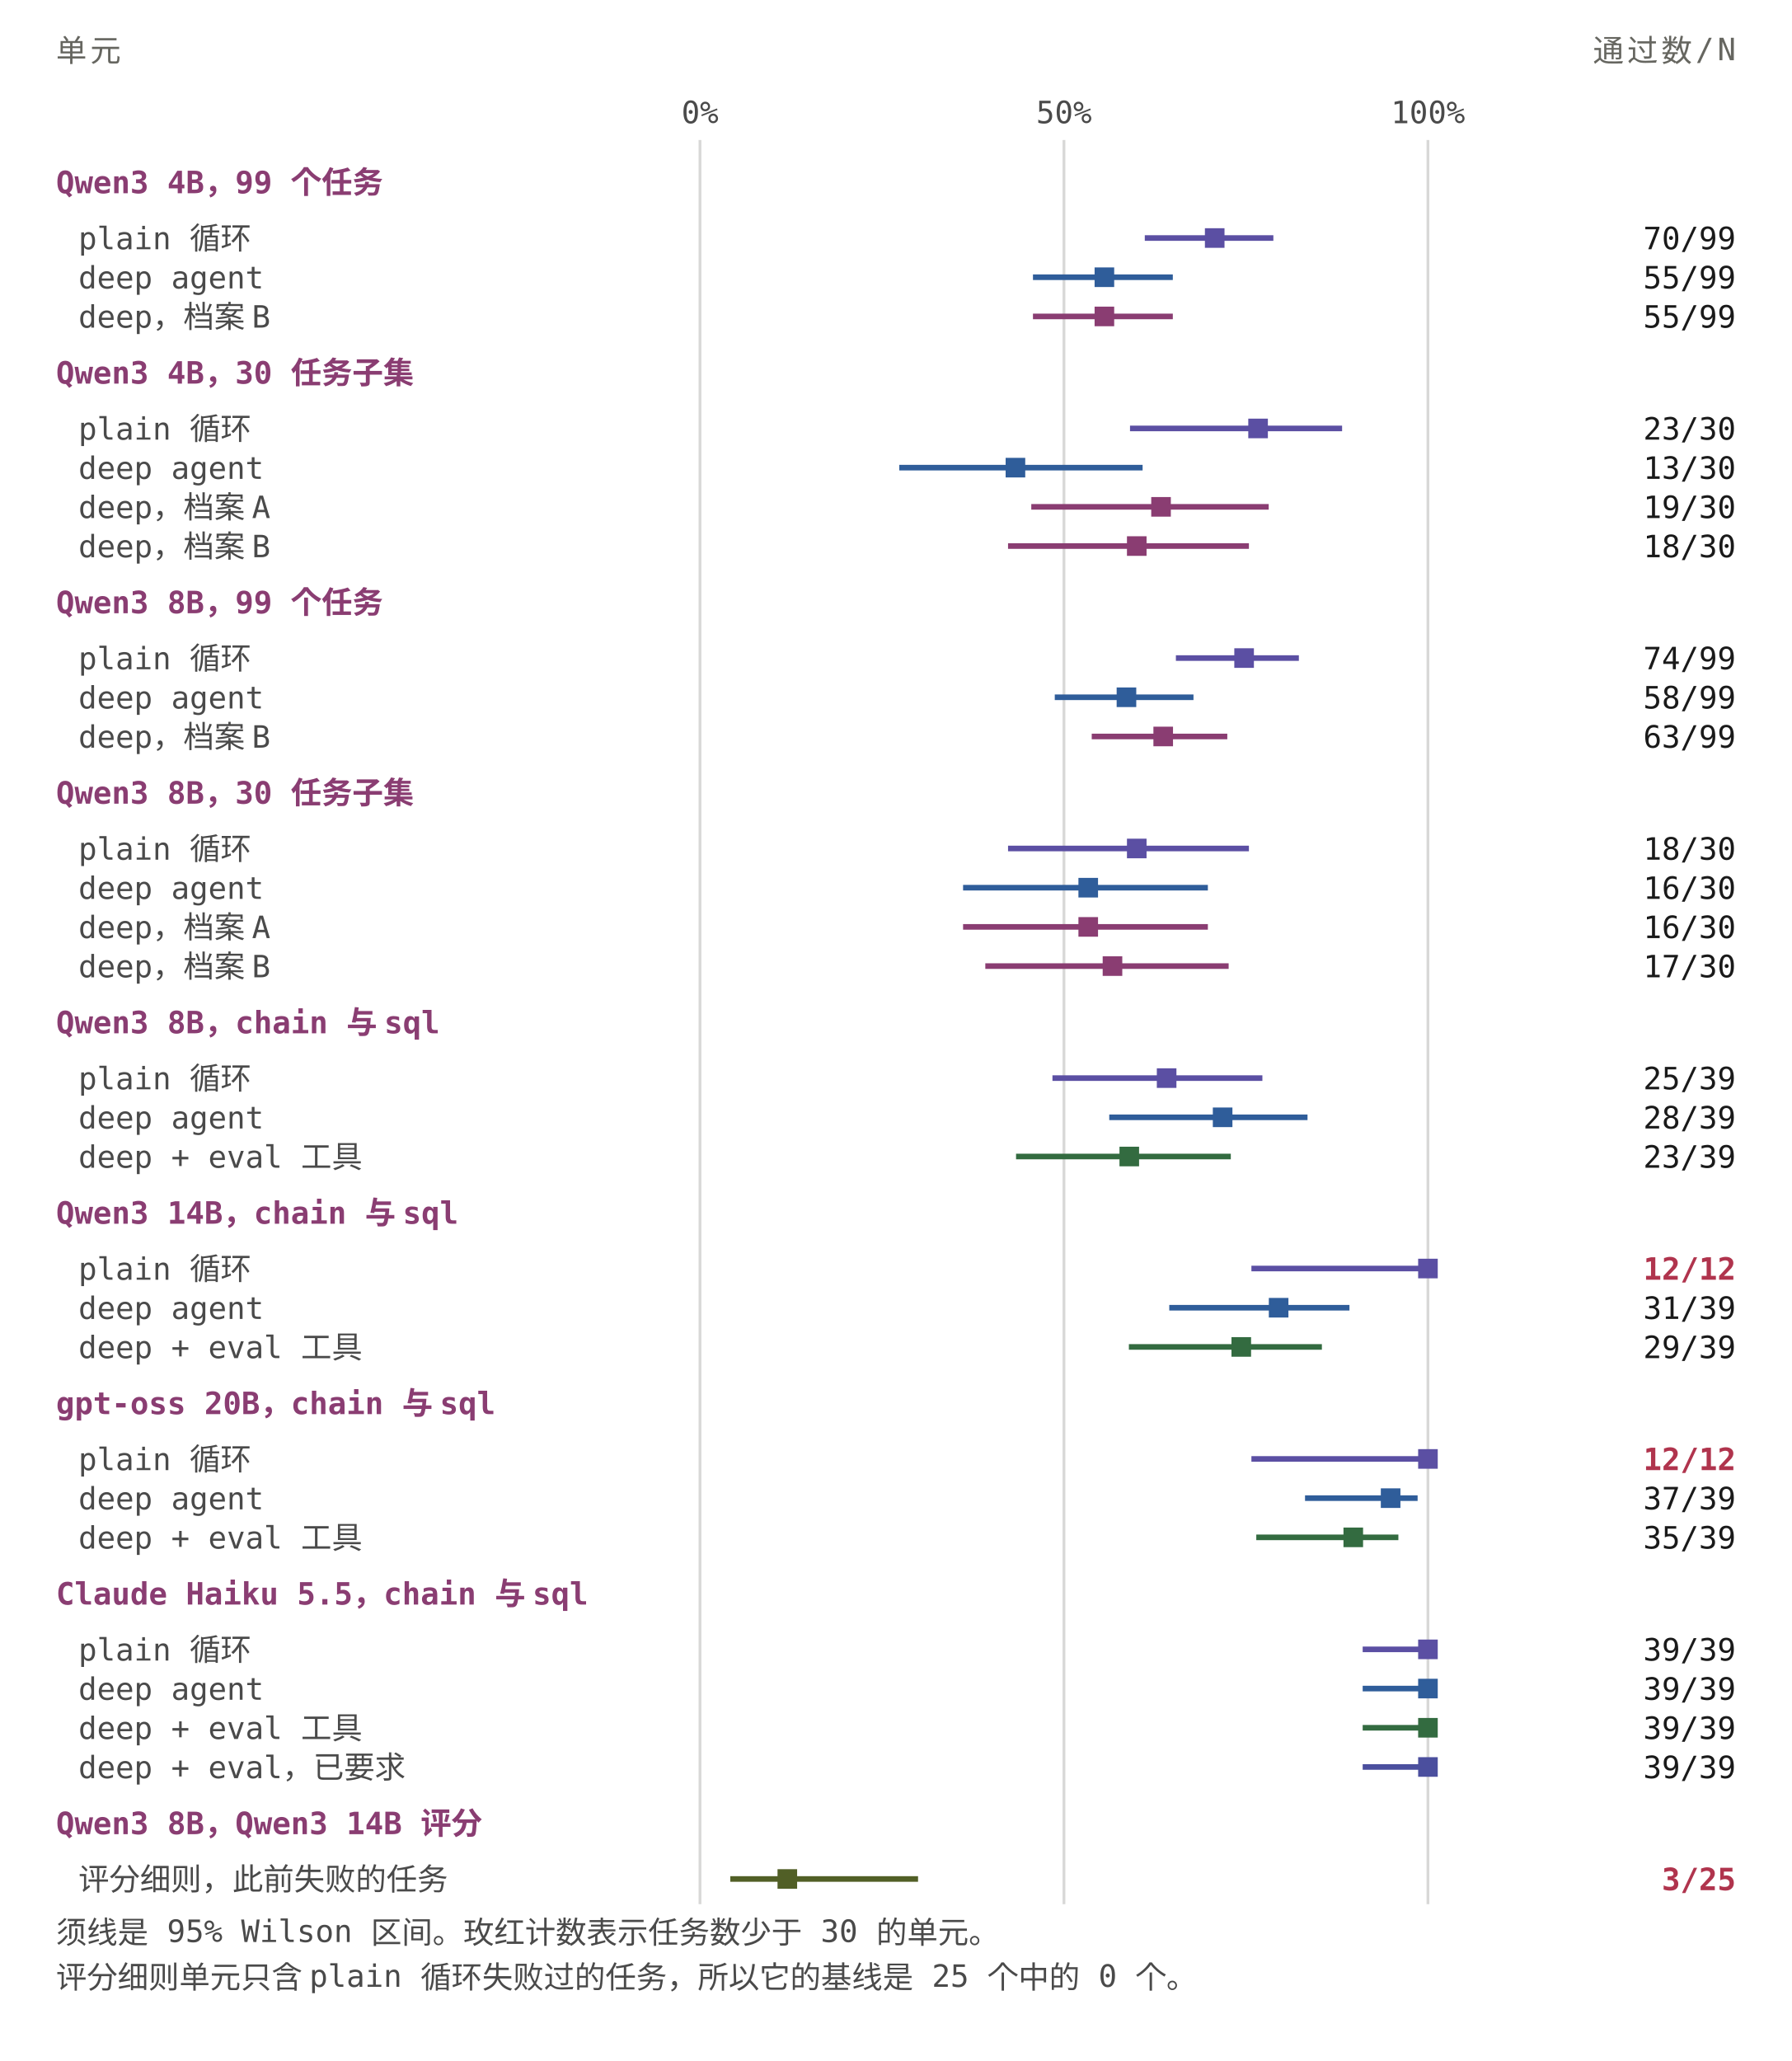
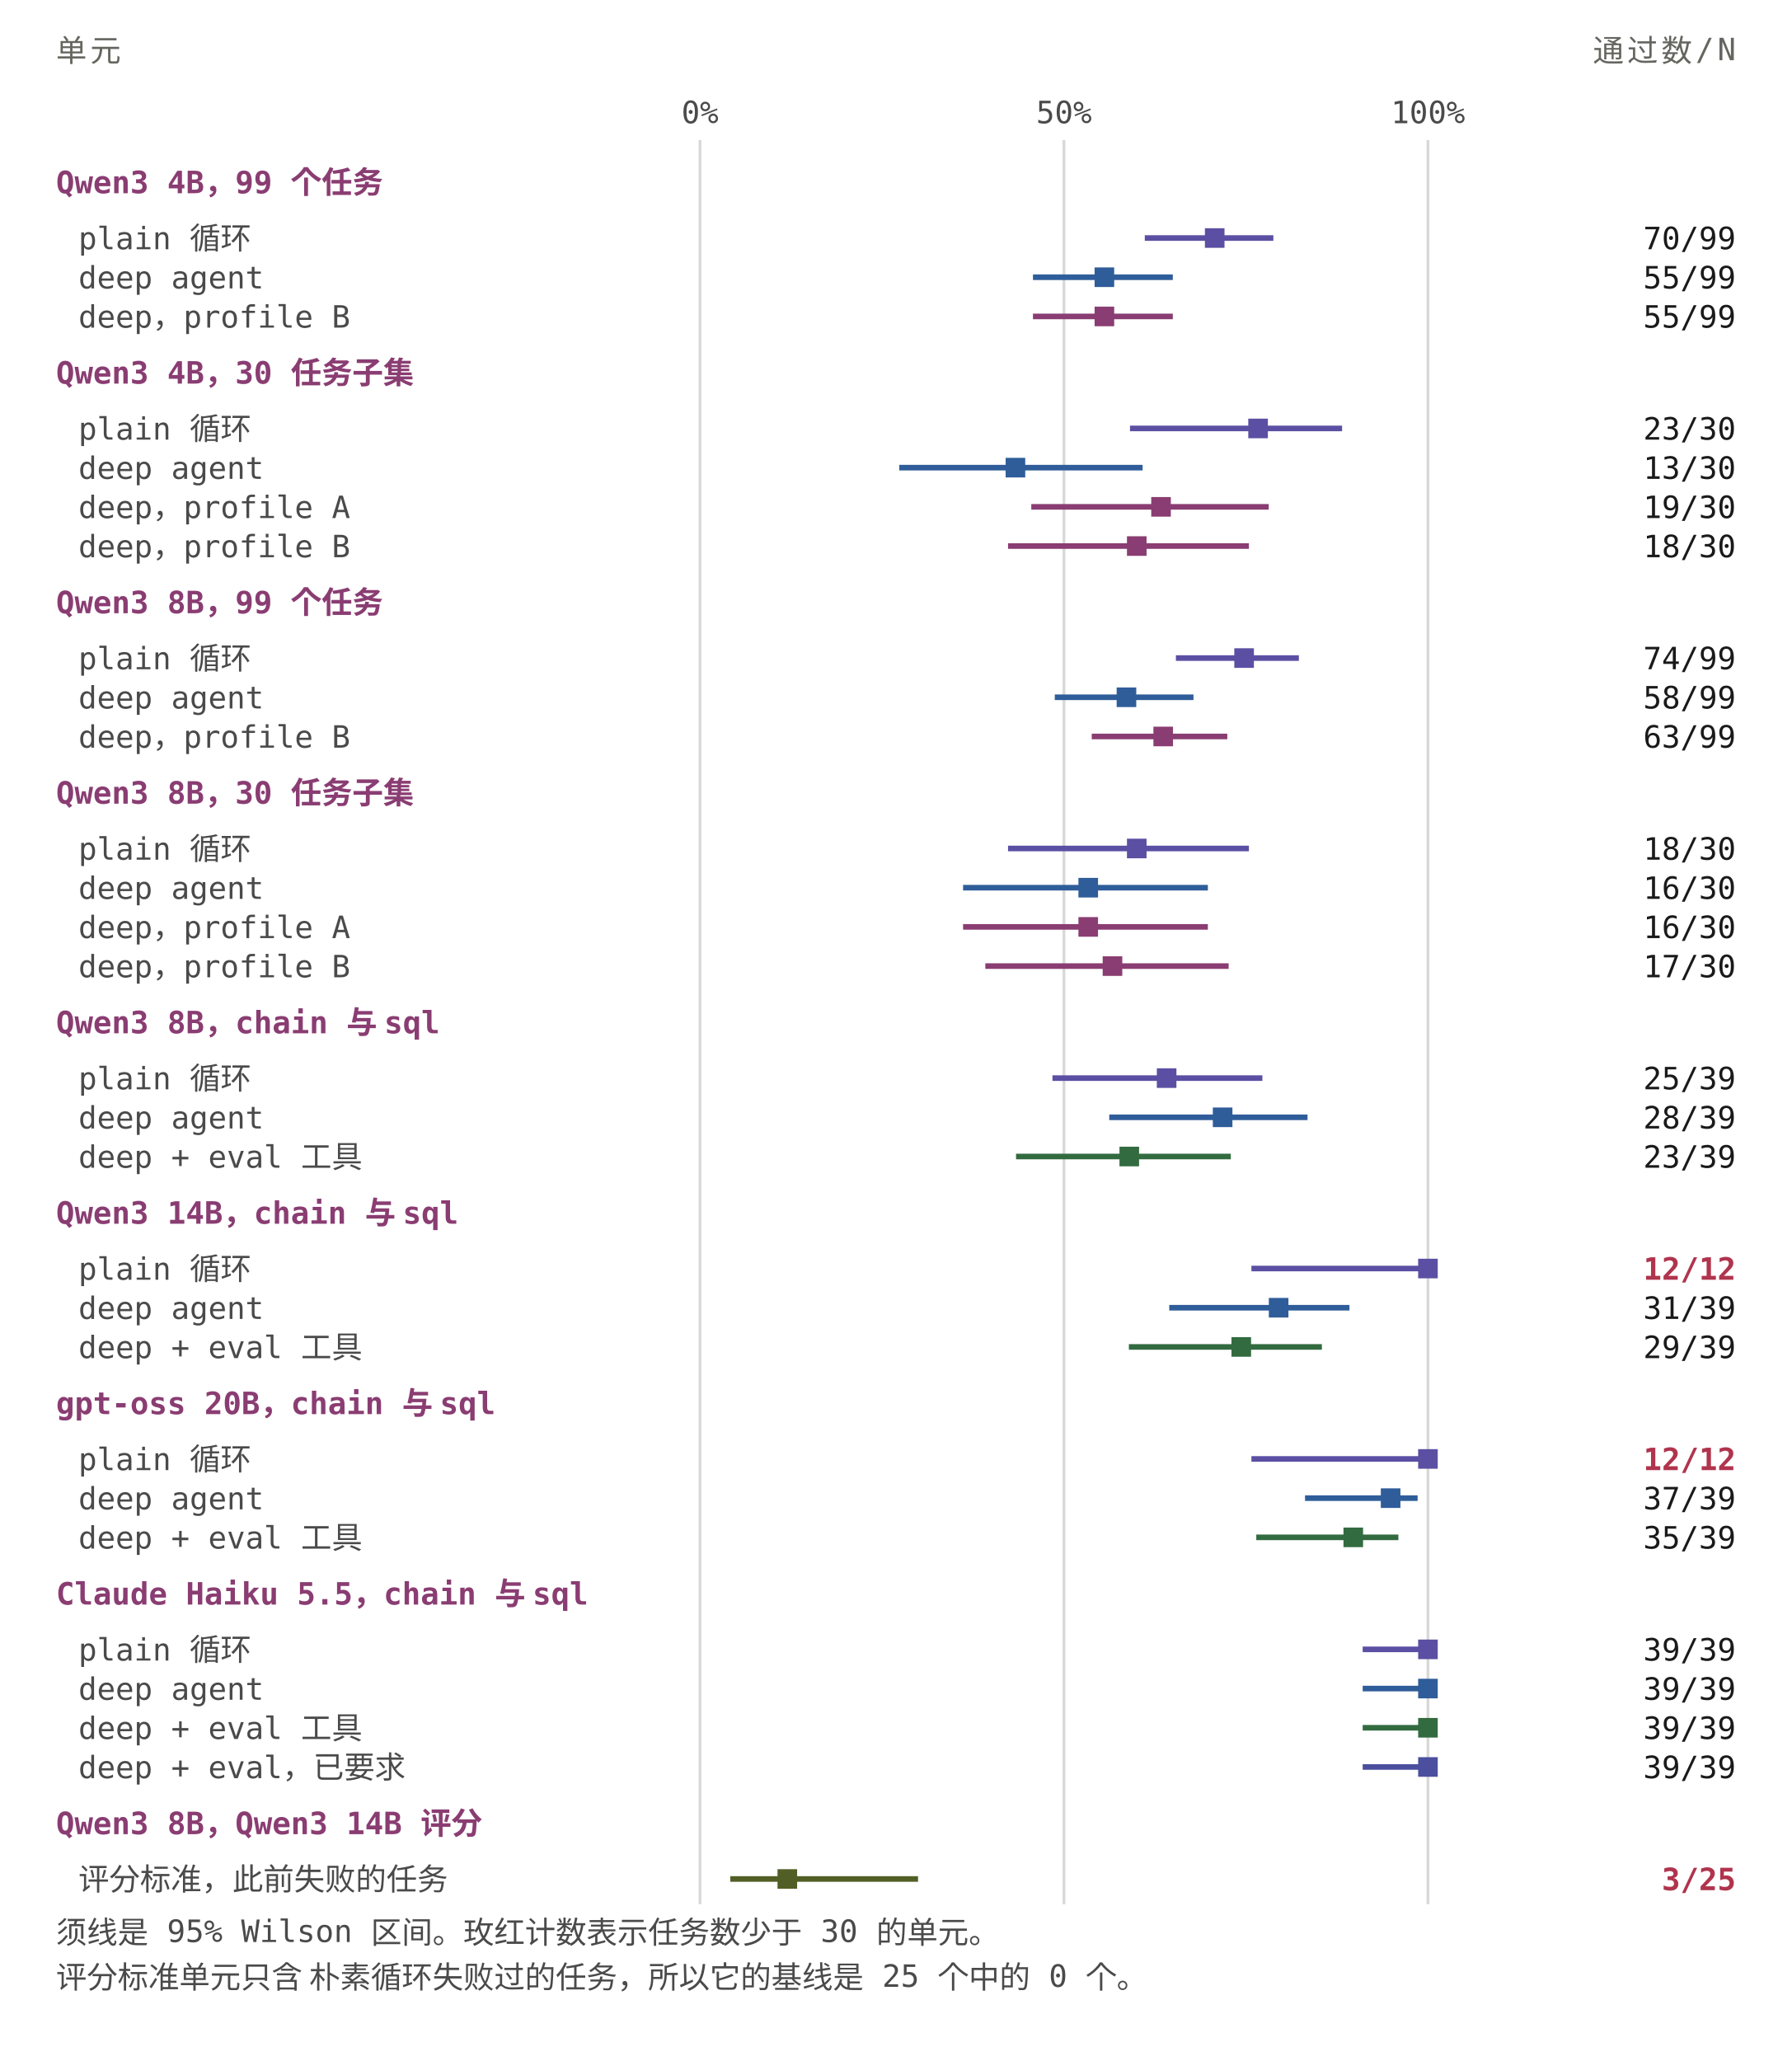
<svg xmlns="http://www.w3.org/2000/svg" viewBox="0 0 640 736" role="img" aria-labelledby="fig-r-11b-title fig-r-11b-desc" font-family="JetBrains Mono, ui-monospace, monospace">
  <text x="20" y="22" font-size="11" letter-spacing="1.2" fill="var(--m-ink-mute, #666660)">单元</text>
  <text x="620" y="22" font-size="11" text-anchor="end" letter-spacing="1.2" fill="var(--m-ink-mute, #666660)">通过数/N</text>
  <text x="250" y="44" font-size="11" text-anchor="middle" fill="var(--m-ink-soft, #4a4a4a)">0%</text>
  <text x="380" y="44" font-size="11" text-anchor="middle" fill="var(--m-ink-soft, #4a4a4a)">50%</text>
  <text x="510" y="44" font-size="11" text-anchor="middle" fill="var(--m-ink-soft, #4a4a4a)">100%</text>
  <line x1="250" y1="50" x2="250" y2="680" stroke="var(--m-ink-mute, #666660)" stroke-width="1" stroke-opacity="0.25" />
  <line x1="380" y1="50" x2="380" y2="680" stroke="var(--m-ink-mute, #666660)" stroke-width="1" stroke-opacity="0.25" />
  <line x1="510" y1="50" x2="510" y2="680" stroke="var(--m-ink-mute, #666660)" stroke-width="1" stroke-opacity="0.25" />
  <g data-beat="1">
    <animate attributeName="opacity" values="0;0;1" keyTimes="0;0;1" calcMode="spline" keySplines="0 0 1 1;0.23 1 0.32 1" dur="0.45s" begin="indefinite" fill="freeze" />
    <animateTransform attributeName="transform" type="translate" values="0 4;0 4;0 0" keyTimes="0;0;1" calcMode="spline" keySplines="0 0 1 1;0.23 1 0.32 1" dur="0.45s" begin="indefinite" fill="freeze" />
    <text x="20" y="69" font-size="11" font-weight="700" fill="var(--m-plum-ink, #8a3d72)">Qwen3 4B，99 个任务</text>
    <text x="28" y="89" font-size="11" fill="var(--m-ink-soft, #4a4a4a)">plain 循环</text>
    <line x1="408.87" y1="85" x2="454.79" y2="85" stroke="var(--m-violet-ink, #5b4fa3)" stroke-width="2" />
    <rect x="430.34" y="81.5" width="7" height="7" fill="var(--m-violet-ink, #5b4fa3)" />
    <text x="620" y="89" font-size="11" text-anchor="end" font-weight="400" fill="var(--m-ink, #1a1a1a)">70/99</text>
    <text x="28" y="103" font-size="11" fill="var(--m-ink-soft, #4a4a4a)">deep agent</text>
    <line x1="368.93" y1="99" x2="418.88" y2="99" stroke="var(--m-blue-ink, #2f5d9a)" stroke-width="2" />
    <rect x="390.94" y="95.5" width="7" height="7" fill="var(--m-blue-ink, #2f5d9a)" />
    <text x="620" y="103" font-size="11" text-anchor="end" font-weight="400" fill="var(--m-ink, #1a1a1a)">55/99</text>
-     <text x="28" y="117" font-size="11" fill="var(--m-ink-soft, #4a4a4a)">deep，档案 B</text>
+     <text x="28" y="117" font-size="11" fill="var(--m-ink-soft, #4a4a4a)">deep，profile B</text>
    <line x1="368.93" y1="113" x2="418.88" y2="113" stroke="var(--m-plum-ink, #8a3d72)" stroke-width="2" />
    <rect x="390.94" y="109.5" width="7" height="7" fill="var(--m-plum-ink, #8a3d72)" />
    <text x="620" y="117" font-size="11" text-anchor="end" font-weight="400" fill="var(--m-ink, #1a1a1a)">55/99</text>
  </g>
  <g data-beat="2">
    <animate attributeName="opacity" values="0;0;1" keyTimes="0;0.571;1" calcMode="spline" keySplines="0 0 1 1;0.23 1 0.32 1" dur="1.05s" begin="indefinite" fill="freeze" />
    <animateTransform attributeName="transform" type="translate" values="0 4;0 4;0 0" keyTimes="0;0.571;1" calcMode="spline" keySplines="0 0 1 1;0.23 1 0.32 1" dur="1.05s" begin="indefinite" fill="freeze" />
    <text x="20" y="137" font-size="11" font-weight="700" fill="var(--m-plum-ink, #8a3d72)">Qwen3 4B，30 任务子集</text>
    <text x="28" y="157" font-size="11" fill="var(--m-ink-soft, #4a4a4a)">plain 循环</text>
    <line x1="403.59" y1="153" x2="479.34" y2="153" stroke="var(--m-violet-ink, #5b4fa3)" stroke-width="2" />
    <rect x="445.83" y="149.5" width="7" height="7" fill="var(--m-violet-ink, #5b4fa3)" />
    <text x="620" y="157" font-size="11" text-anchor="end" font-weight="400" fill="var(--m-ink, #1a1a1a)">23/30</text>
    <text x="28" y="171" font-size="11" fill="var(--m-ink-soft, #4a4a4a)">deep agent</text>
    <line x1="321.18" y1="167" x2="408.09" y2="167" stroke="var(--m-blue-ink, #2f5d9a)" stroke-width="2" />
    <rect x="359.17" y="163.5" width="7" height="7" fill="var(--m-blue-ink, #2f5d9a)" />
    <text x="620" y="171" font-size="11" text-anchor="end" font-weight="400" fill="var(--m-ink, #1a1a1a)">13/30</text>
-     <text x="28" y="185" font-size="11" fill="var(--m-ink-soft, #4a4a4a)">deep，档案 A</text>
+     <text x="28" y="185" font-size="11" fill="var(--m-ink-soft, #4a4a4a)">deep，profile A</text>
    <line x1="368.33" y1="181" x2="453.13" y2="181" stroke="var(--m-plum-ink, #8a3d72)" stroke-width="2" />
    <rect x="411.17" y="177.5" width="7" height="7" fill="var(--m-plum-ink, #8a3d72)" />
    <text x="620" y="185" font-size="11" text-anchor="end" font-weight="400" fill="var(--m-ink, #1a1a1a)">19/30</text>
-     <text x="28" y="199" font-size="11" fill="var(--m-ink-soft, #4a4a4a)">deep，档案 B</text>
+     <text x="28" y="199" font-size="11" fill="var(--m-ink-soft, #4a4a4a)">deep，profile B</text>
    <line x1="360.03" y1="195" x2="446.06" y2="195" stroke="var(--m-plum-ink, #8a3d72)" stroke-width="2" />
    <rect x="402.5" y="191.5" width="7" height="7" fill="var(--m-plum-ink, #8a3d72)" />
    <text x="620" y="199" font-size="11" text-anchor="end" font-weight="400" fill="var(--m-ink, #1a1a1a)">18/30</text>
  </g>
  <g data-beat="3">
    <animate attributeName="opacity" values="0;0;1" keyTimes="0;0.727;1" calcMode="spline" keySplines="0 0 1 1;0.23 1 0.32 1" dur="1.65s" begin="indefinite" fill="freeze" />
    <animateTransform attributeName="transform" type="translate" values="0 4;0 4;0 0" keyTimes="0;0.727;1" calcMode="spline" keySplines="0 0 1 1;0.23 1 0.32 1" dur="1.65s" begin="indefinite" fill="freeze" />
    <text x="20" y="219" font-size="11" font-weight="700" fill="var(--m-plum-ink, #8a3d72)">Qwen3 8B，99 个任务</text>
    <text x="28" y="239" font-size="11" fill="var(--m-ink-soft, #4a4a4a)">plain 循环</text>
    <line x1="419.98" y1="235" x2="463.9" y2="235" stroke="var(--m-violet-ink, #5b4fa3)" stroke-width="2" />
    <rect x="440.84" y="231.5" width="7" height="7" fill="var(--m-violet-ink, #5b4fa3)" />
    <text x="620" y="239" font-size="11" text-anchor="end" font-weight="400" fill="var(--m-ink, #1a1a1a)">74/99</text>
    <text x="28" y="253" font-size="11" fill="var(--m-ink-soft, #4a4a4a)">deep agent</text>
    <line x1="376.72" y1="249" x2="426.26" y2="249" stroke="var(--m-blue-ink, #2f5d9a)" stroke-width="2" />
    <rect x="398.82" y="245.5" width="7" height="7" fill="var(--m-blue-ink, #2f5d9a)" />
    <text x="620" y="253" font-size="11" text-anchor="end" font-weight="400" fill="var(--m-ink, #1a1a1a)">58/99</text>
-     <text x="28" y="267" font-size="11" fill="var(--m-ink-soft, #4a4a4a)">deep，档案 B</text>
+     <text x="28" y="267" font-size="11" fill="var(--m-ink-soft, #4a4a4a)">deep，profile B</text>
    <line x1="389.92" y1="263" x2="438.34" y2="263" stroke="var(--m-plum-ink, #8a3d72)" stroke-width="2" />
    <rect x="411.95" y="259.5" width="7" height="7" fill="var(--m-plum-ink, #8a3d72)" />
    <text x="620" y="267" font-size="11" text-anchor="end" font-weight="400" fill="var(--m-ink, #1a1a1a)">63/99</text>
  </g>
  <g data-beat="1">
    <animate attributeName="opacity" values="0;0;1" keyTimes="0;0;1" calcMode="spline" keySplines="0 0 1 1;0.23 1 0.32 1" dur="0.45s" begin="indefinite" fill="freeze" />
    <animateTransform attributeName="transform" type="translate" values="0 4;0 4;0 0" keyTimes="0;0;1" calcMode="spline" keySplines="0 0 1 1;0.23 1 0.32 1" dur="0.45s" begin="indefinite" fill="freeze" />
    <text x="20" y="287" font-size="11" font-weight="700" fill="var(--m-plum-ink, #8a3d72)">Qwen3 8B，30 任务子集</text>
    <text x="28" y="307" font-size="11" fill="var(--m-ink-soft, #4a4a4a)">plain 循环</text>
    <line x1="360.03" y1="303" x2="446.06" y2="303" stroke="var(--m-violet-ink, #5b4fa3)" stroke-width="2" />
    <rect x="402.5" y="299.5" width="7" height="7" fill="var(--m-violet-ink, #5b4fa3)" />
    <text x="620" y="307" font-size="11" text-anchor="end" font-weight="400" fill="var(--m-ink, #1a1a1a)">18/30</text>
    <text x="28" y="321" font-size="11" fill="var(--m-ink-soft, #4a4a4a)">deep agent</text>
    <line x1="343.97" y1="317" x2="431.4" y2="317" stroke="var(--m-blue-ink, #2f5d9a)" stroke-width="2" />
    <rect x="385.17" y="313.5" width="7" height="7" fill="var(--m-blue-ink, #2f5d9a)" />
    <text x="620" y="321" font-size="11" text-anchor="end" font-weight="400" fill="var(--m-ink, #1a1a1a)">16/30</text>
-     <text x="28" y="335" font-size="11" fill="var(--m-ink-soft, #4a4a4a)">deep，档案 A</text>
+     <text x="28" y="335" font-size="11" fill="var(--m-ink-soft, #4a4a4a)">deep，profile A</text>
    <line x1="343.97" y1="331" x2="431.4" y2="331" stroke="var(--m-plum-ink, #8a3d72)" stroke-width="2" />
    <rect x="385.17" y="327.5" width="7" height="7" fill="var(--m-plum-ink, #8a3d72)" />
    <text x="620" y="335" font-size="11" text-anchor="end" font-weight="400" fill="var(--m-ink, #1a1a1a)">16/30</text>
-     <text x="28" y="349" font-size="11" fill="var(--m-ink-soft, #4a4a4a)">deep，档案 B</text>
+     <text x="28" y="349" font-size="11" fill="var(--m-ink-soft, #4a4a4a)">deep，profile B</text>
    <line x1="351.91" y1="345" x2="438.82" y2="345" stroke="var(--m-plum-ink, #8a3d72)" stroke-width="2" />
    <rect x="393.83" y="341.5" width="7" height="7" fill="var(--m-plum-ink, #8a3d72)" />
    <text x="620" y="349" font-size="11" text-anchor="end" font-weight="400" fill="var(--m-ink, #1a1a1a)">17/30</text>
  </g>
  <g data-beat="2">
    <animate attributeName="opacity" values="0;0;1" keyTimes="0;0.571;1" calcMode="spline" keySplines="0 0 1 1;0.23 1 0.32 1" dur="1.05s" begin="indefinite" fill="freeze" />
    <animateTransform attributeName="transform" type="translate" values="0 4;0 4;0 0" keyTimes="0;0.571;1" calcMode="spline" keySplines="0 0 1 1;0.23 1 0.32 1" dur="1.05s" begin="indefinite" fill="freeze" />
    <text x="20" y="369" font-size="11" font-weight="700" fill="var(--m-plum-ink, #8a3d72)">Qwen3 8B，chain 与 sql</text>
    <text x="28" y="389" font-size="11" fill="var(--m-ink-soft, #4a4a4a)">plain 循环</text>
    <line x1="375.89" y1="385" x2="450.87" y2="385" stroke="var(--m-violet-ink, #5b4fa3)" stroke-width="2" />
    <rect x="413.17" y="381.5" width="7" height="7" fill="var(--m-violet-ink, #5b4fa3)" />
    <text x="620" y="389" font-size="11" text-anchor="end" font-weight="400" fill="var(--m-ink, #1a1a1a)">25/39</text>
    <text x="28" y="403" font-size="11" fill="var(--m-ink-soft, #4a4a4a)">deep agent</text>
    <line x1="396.18" y1="399" x2="466.99" y2="399" stroke="var(--m-blue-ink, #2f5d9a)" stroke-width="2" />
    <rect x="433.17" y="395.5" width="7" height="7" fill="var(--m-blue-ink, #2f5d9a)" />
    <text x="620" y="403" font-size="11" text-anchor="end" font-weight="400" fill="var(--m-ink, #1a1a1a)">28/39</text>
    <text x="28" y="417" font-size="11" fill="var(--m-ink-soft, #4a4a4a)">deep + eval 工具</text>
    <line x1="362.89" y1="413" x2="439.59" y2="413" stroke="var(--m-green-ink, #336b40)" stroke-width="2" />
    <rect x="399.83" y="409.5" width="7" height="7" fill="var(--m-green-ink, #336b40)" />
    <text x="620" y="417" font-size="11" text-anchor="end" font-weight="400" fill="var(--m-ink, #1a1a1a)">23/39</text>
  </g>
  <g data-beat="3">
    <animate attributeName="opacity" values="0;0;1" keyTimes="0;0.727;1" calcMode="spline" keySplines="0 0 1 1;0.23 1 0.32 1" dur="1.65s" begin="indefinite" fill="freeze" />
    <animateTransform attributeName="transform" type="translate" values="0 4;0 4;0 0" keyTimes="0;0.727;1" calcMode="spline" keySplines="0 0 1 1;0.23 1 0.32 1" dur="1.65s" begin="indefinite" fill="freeze" />
    <text x="20" y="437" font-size="11" font-weight="700" fill="var(--m-plum-ink, #8a3d72)">Qwen3 14B，chain 与 sql</text>
    <text x="28" y="457" font-size="11" fill="var(--m-ink-soft, #4a4a4a)">plain 循环</text>
    <line x1="446.95" y1="453" x2="510" y2="453" stroke="var(--m-violet-ink, #5b4fa3)" stroke-width="2" />
    <rect x="506.5" y="449.5" width="7" height="7" fill="var(--m-violet-ink, #5b4fa3)" />
    <text x="620" y="457" font-size="11" text-anchor="end" font-weight="700" fill="var(--m-rose-ink, #b0344d)">12/12</text>
    <text x="28" y="471" font-size="11" fill="var(--m-ink-soft, #4a4a4a)">deep agent</text>
    <line x1="417.61" y1="467" x2="481.97" y2="467" stroke="var(--m-blue-ink, #2f5d9a)" stroke-width="2" />
    <rect x="453.17" y="463.5" width="7" height="7" fill="var(--m-blue-ink, #2f5d9a)" />
    <text x="620" y="471" font-size="11" text-anchor="end" font-weight="400" fill="var(--m-ink, #1a1a1a)">31/39</text>
    <text x="28" y="485" font-size="11" fill="var(--m-ink-soft, #4a4a4a)">deep + eval 工具</text>
    <line x1="403.19" y1="481" x2="472.12" y2="481" stroke="var(--m-green-ink, #336b40)" stroke-width="2" />
    <rect x="439.83" y="477.5" width="7" height="7" fill="var(--m-green-ink, #336b40)" />
    <text x="620" y="485" font-size="11" text-anchor="end" font-weight="400" fill="var(--m-ink, #1a1a1a)">29/39</text>
  </g>
  <g data-beat="1">
    <animate attributeName="opacity" values="0;0;1" keyTimes="0;0;1" calcMode="spline" keySplines="0 0 1 1;0.23 1 0.32 1" dur="0.45s" begin="indefinite" fill="freeze" />
    <animateTransform attributeName="transform" type="translate" values="0 4;0 4;0 0" keyTimes="0;0;1" calcMode="spline" keySplines="0 0 1 1;0.23 1 0.32 1" dur="0.45s" begin="indefinite" fill="freeze" />
    <text x="20" y="505" font-size="11" font-weight="700" fill="var(--m-plum-ink, #8a3d72)">gpt-oss 20B，chain 与 sql</text>
    <text x="28" y="525" font-size="11" fill="var(--m-ink-soft, #4a4a4a)">plain 循环</text>
    <line x1="446.95" y1="521" x2="510" y2="521" stroke="var(--m-violet-ink, #5b4fa3)" stroke-width="2" />
    <rect x="506.5" y="517.5" width="7" height="7" fill="var(--m-violet-ink, #5b4fa3)" />
    <text x="620" y="525" font-size="11" text-anchor="end" font-weight="700" fill="var(--m-rose-ink, #b0344d)">12/12</text>
    <text x="28" y="539" font-size="11" fill="var(--m-ink-soft, #4a4a4a)">deep agent</text>
    <line x1="466.1" y1="535" x2="506.31" y2="535" stroke="var(--m-blue-ink, #2f5d9a)" stroke-width="2" />
    <rect x="493.17" y="531.5" width="7" height="7" fill="var(--m-blue-ink, #2f5d9a)" />
    <text x="620" y="539" font-size="11" text-anchor="end" font-weight="400" fill="var(--m-ink, #1a1a1a)">37/39</text>
    <text x="28" y="553" font-size="11" fill="var(--m-ink-soft, #4a4a4a)">deep + eval 工具</text>
    <line x1="448.69" y1="549" x2="499.44" y2="549" stroke="var(--m-green-ink, #336b40)" stroke-width="2" />
    <rect x="479.83" y="545.5" width="7" height="7" fill="var(--m-green-ink, #336b40)" />
    <text x="620" y="553" font-size="11" text-anchor="end" font-weight="400" fill="var(--m-ink, #1a1a1a)">35/39</text>
  </g>
  <g data-beat="2">
    <animate attributeName="opacity" values="0;0;1" keyTimes="0;0.571;1" calcMode="spline" keySplines="0 0 1 1;0.23 1 0.32 1" dur="1.05s" begin="indefinite" fill="freeze" />
    <animateTransform attributeName="transform" type="translate" values="0 4;0 4;0 0" keyTimes="0;0.571;1" calcMode="spline" keySplines="0 0 1 1;0.23 1 0.32 1" dur="1.05s" begin="indefinite" fill="freeze" />
    <text x="20" y="573" font-size="11" font-weight="700" fill="var(--m-plum-ink, #8a3d72)">Claude Haiku 5.5，chain 与 sql</text>
    <text x="28" y="593" font-size="11" fill="var(--m-ink-soft, #4a4a4a)">plain 循环</text>
    <line x1="486.69" y1="589" x2="510" y2="589" stroke="var(--m-violet-ink, #5b4fa3)" stroke-width="2" />
    <rect x="506.5" y="585.5" width="7" height="7" fill="var(--m-violet-ink, #5b4fa3)" />
    <text x="620" y="593" font-size="11" text-anchor="end" font-weight="400" fill="var(--m-ink, #1a1a1a)">39/39</text>
    <text x="28" y="607" font-size="11" fill="var(--m-ink-soft, #4a4a4a)">deep agent</text>
    <line x1="486.69" y1="603" x2="510" y2="603" stroke="var(--m-blue-ink, #2f5d9a)" stroke-width="2" />
    <rect x="506.5" y="599.5" width="7" height="7" fill="var(--m-blue-ink, #2f5d9a)" />
    <text x="620" y="607" font-size="11" text-anchor="end" font-weight="400" fill="var(--m-ink, #1a1a1a)">39/39</text>
    <text x="28" y="621" font-size="11" fill="var(--m-ink-soft, #4a4a4a)">deep + eval 工具</text>
    <line x1="486.69" y1="617" x2="510" y2="617" stroke="var(--m-green-ink, #336b40)" stroke-width="2" />
    <rect x="506.5" y="613.5" width="7" height="7" fill="var(--m-green-ink, #336b40)" />
    <text x="620" y="621" font-size="11" text-anchor="end" font-weight="400" fill="var(--m-ink, #1a1a1a)">39/39</text>
    <text x="28" y="635" font-size="11" fill="var(--m-ink-soft, #4a4a4a)">deep + eval，已要求</text>
    <line x1="486.69" y1="631" x2="510" y2="631" stroke="var(--m-indigo-ink, #4b4f9e)" stroke-width="2" />
    <rect x="506.5" y="627.5" width="7" height="7" fill="var(--m-indigo-ink, #4b4f9e)" />
    <text x="620" y="635" font-size="11" text-anchor="end" font-weight="400" fill="var(--m-ink, #1a1a1a)">39/39</text>
  </g>
  <g data-beat="3">
    <animate attributeName="opacity" values="0;0;1" keyTimes="0;0.727;1" calcMode="spline" keySplines="0 0 1 1;0.23 1 0.32 1" dur="1.65s" begin="indefinite" fill="freeze" />
    <animateTransform attributeName="transform" type="translate" values="0 4;0 4;0 0" keyTimes="0;0.727;1" calcMode="spline" keySplines="0 0 1 1;0.23 1 0.32 1" dur="1.65s" begin="indefinite" fill="freeze" />
    <text x="20" y="655" font-size="11" font-weight="700" fill="var(--m-plum-ink, #8a3d72)">Qwen3 8B，Qwen3 14B 评分</text>
-     <text x="28" y="675" font-size="11" fill="var(--m-ink-soft, #4a4a4a)">评分细则，此前失败的任务</text>
+     <text x="28" y="675" font-size="11" fill="var(--m-ink-soft, #4a4a4a)">评分标准，此前失败的任务</text>
    <line x1="260.83" y1="671" x2="327.89" y2="671" stroke="var(--m-olive-ink, #515f26)" stroke-width="2" />
    <rect x="277.7" y="667.5" width="7" height="7" fill="var(--m-olive-ink, #515f26)" />
    <text x="620" y="675" font-size="11" text-anchor="end" font-weight="700" fill="var(--m-rose-ink, #b0344d)">3/25</text>
  </g>
  <text x="20" y="694" font-size="11" class="m-serif" fill="var(--m-ink-soft, #4a4a4a)">须线是 95% Wilson 区间。玫红计数表示任务数少于 30 的单元。</text>
-   <text x="20" y="710" font-size="11" class="m-serif" fill="var(--m-ink-soft, #4a4a4a)">评分细则单元只含 plain 循环失败过的任务，所以它的基线是 25 个中的 0 个。</text>
+   <text x="20" y="710" font-size="11" class="m-serif" fill="var(--m-ink-soft, #4a4a4a)">评分标准单元只含 朴素循环失败过的任务，所以它的基线是 25 个中的 0 个。</text>
</svg>
